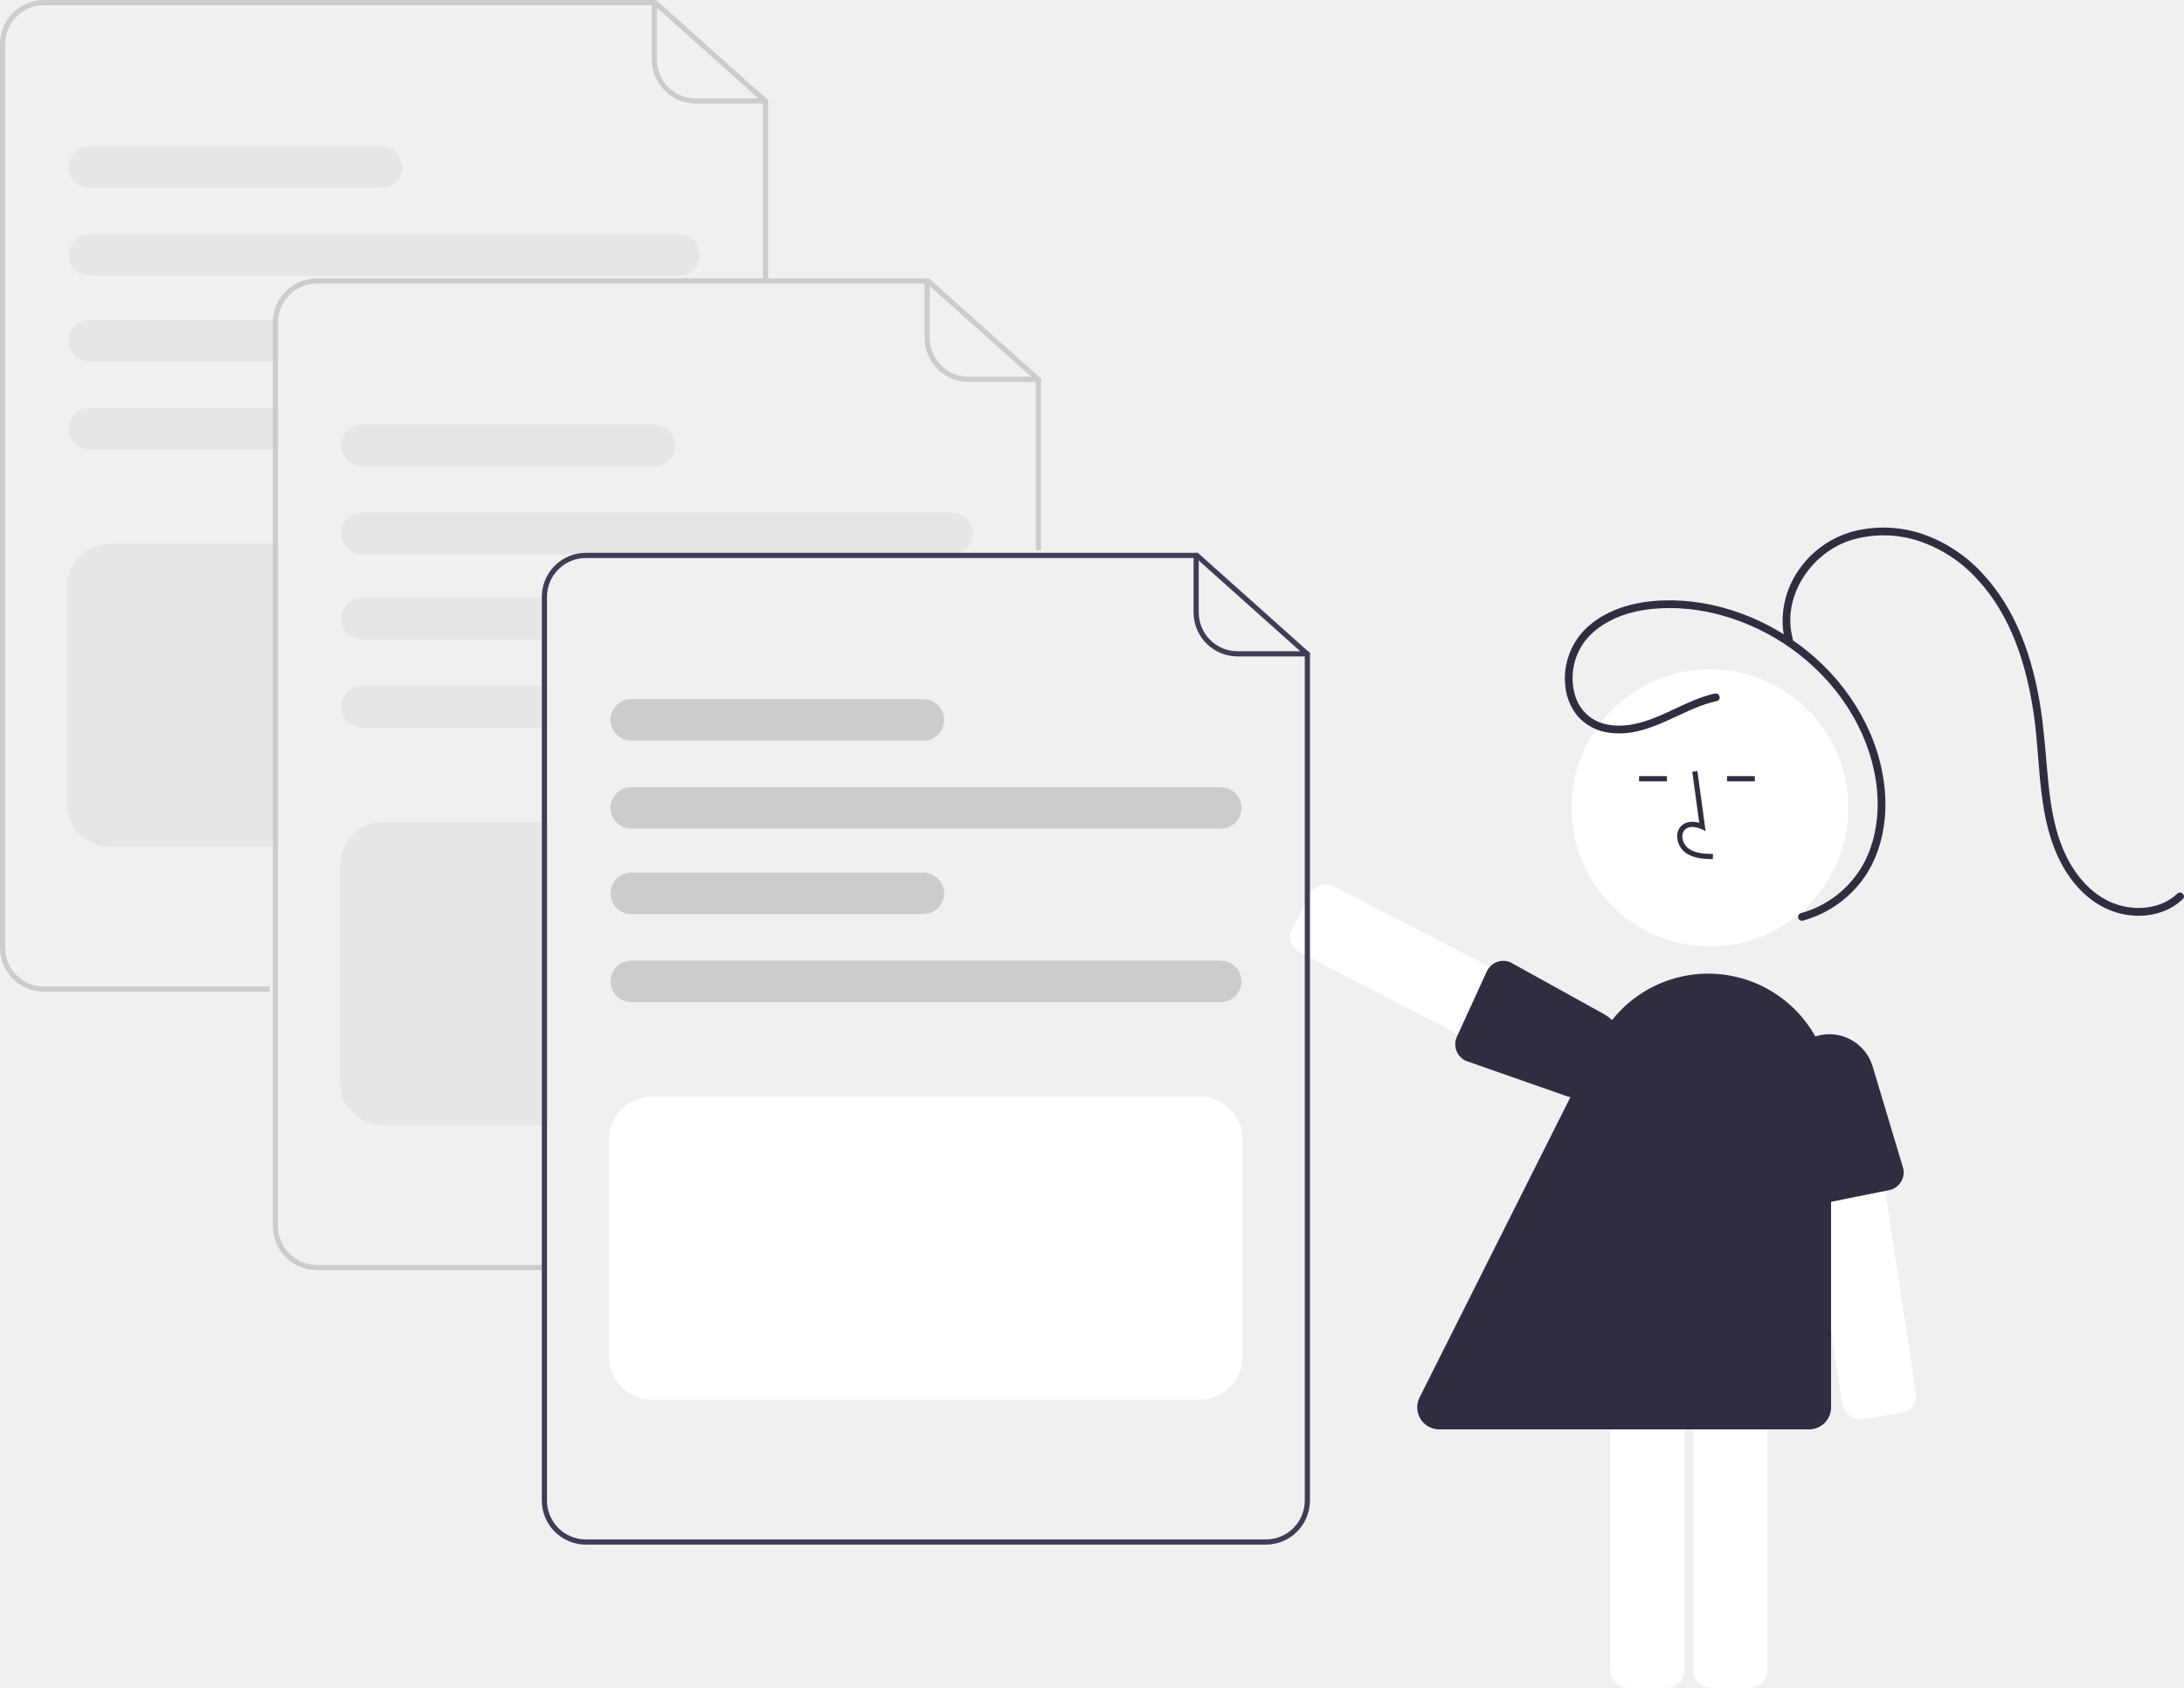
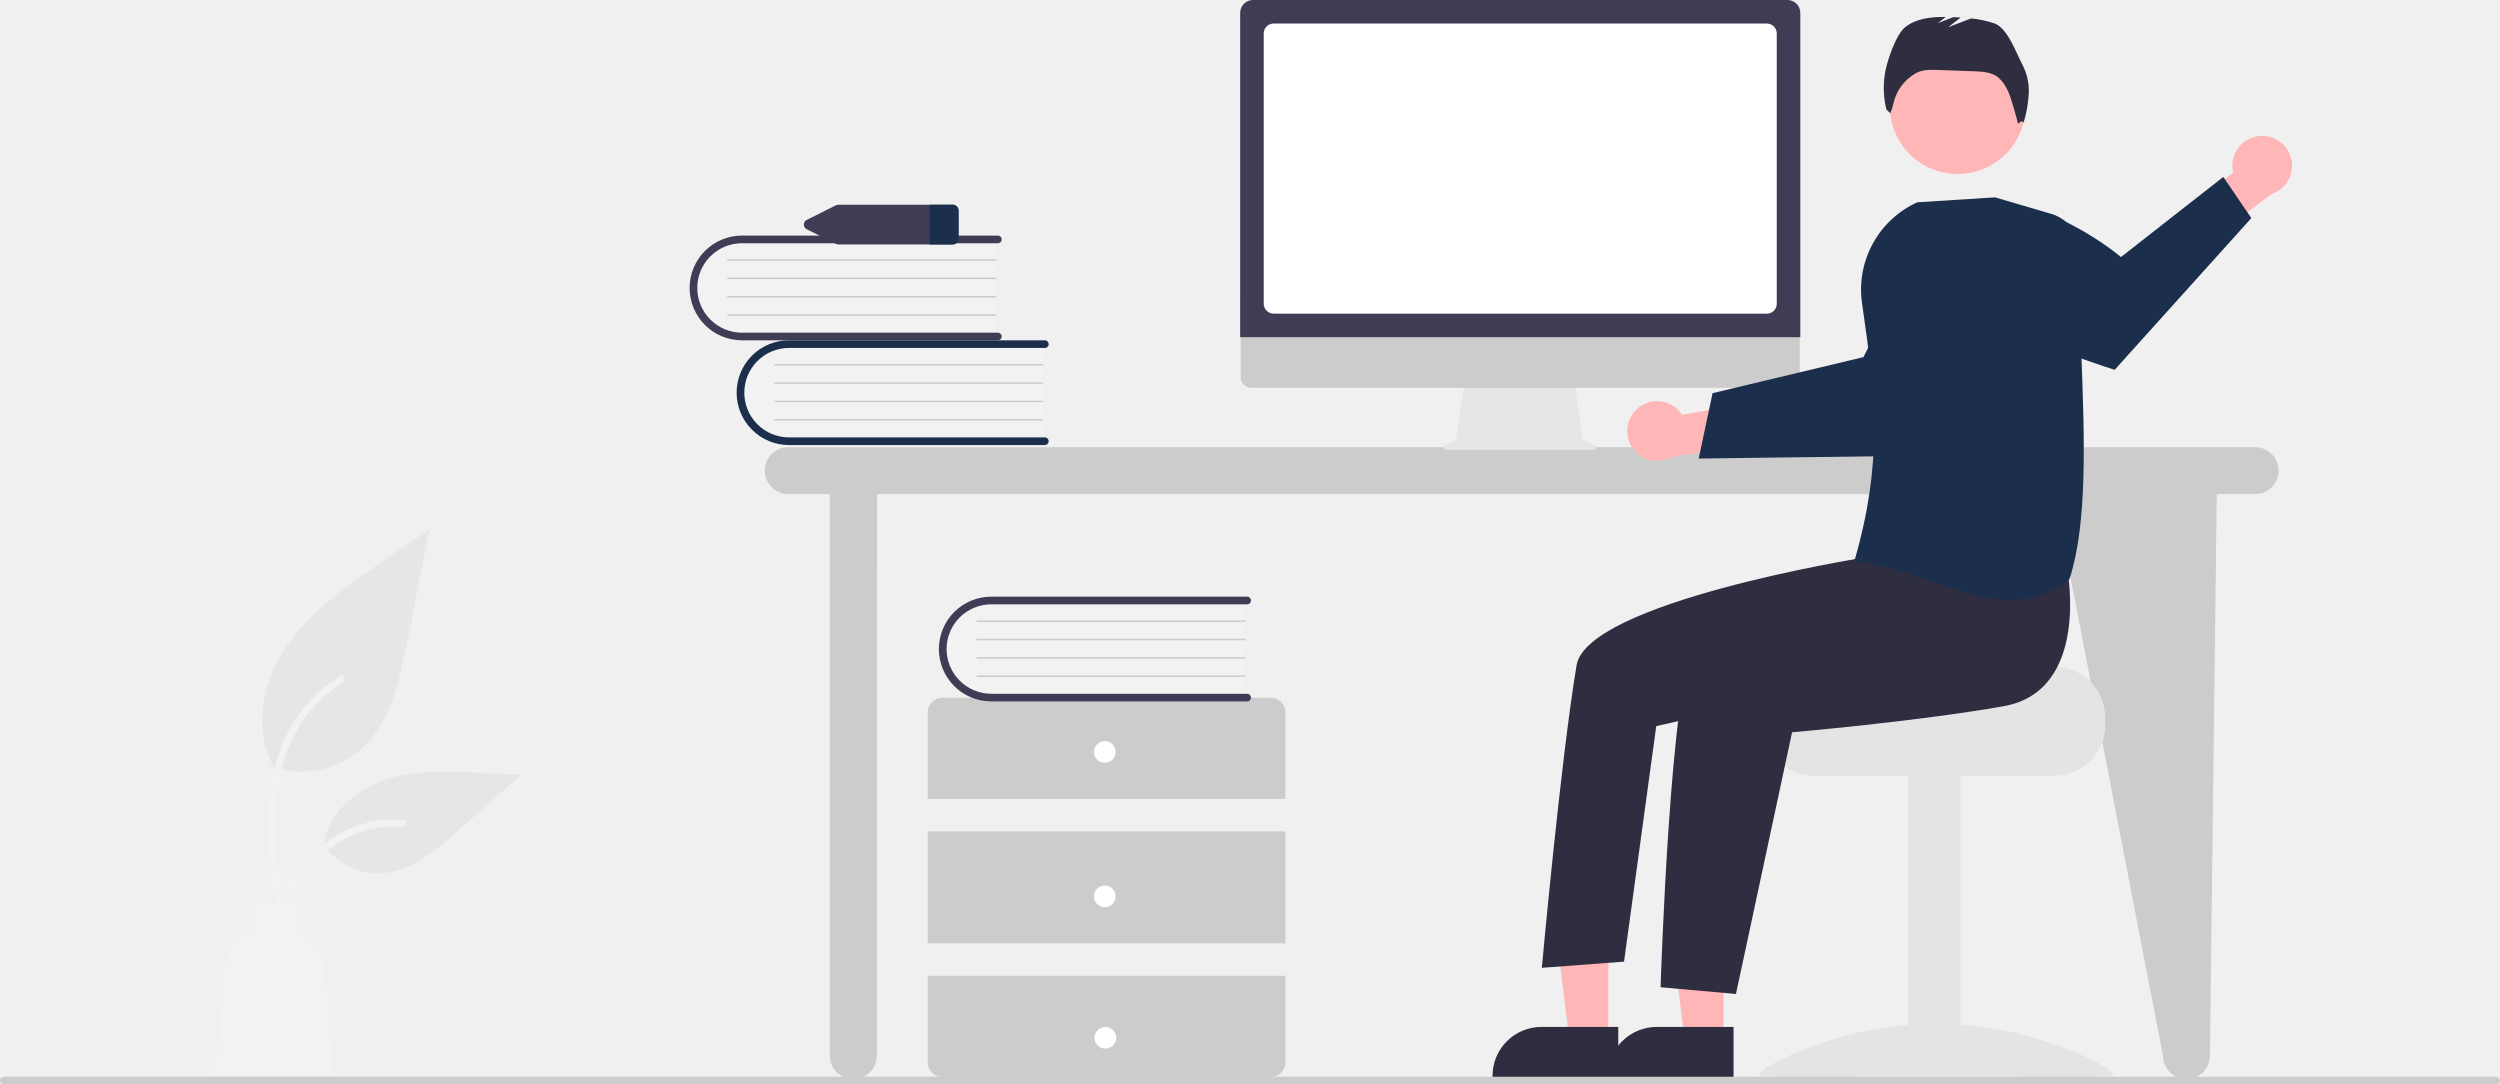
- <svg xmlns="http://www.w3.org/2000/svg" width="220" height="170" viewBox="0 0 220 170" fill="none">
-   <g clip-path="url(#clip0_335_67)">
-     <path d="M159.451 110.655L130.967 95.953C130.537 95.73 130.213 95.347 130.066 94.885C129.919 94.424 129.96 93.924 130.182 93.493L131.944 90.072C132.166 89.642 132.549 89.318 133.009 89.17C133.47 89.023 133.97 89.064 134.4 89.286L162.885 103.988C163.314 104.21 163.638 104.594 163.785 105.055C163.933 105.516 163.891 106.017 163.67 106.447L161.908 109.869C161.799 110.082 161.648 110.272 161.465 110.426C161.282 110.581 161.07 110.698 160.842 110.77C160.662 110.828 160.473 110.858 160.284 110.858C159.994 110.858 159.709 110.788 159.451 110.655V110.655Z" fill="white" />
-     <path d="M150.767 96.901C150.992 96.814 151.232 96.772 151.473 96.778C151.714 96.784 151.952 96.839 152.172 96.938L161.507 102.105C162.528 102.67 163.294 103.606 163.646 104.72C163.997 105.835 163.908 107.041 163.396 108.091L163.279 108.034L163.397 108.091C162.908 109.095 162.068 109.884 161.037 110.309C160.006 110.734 158.854 110.765 157.801 110.398L147.678 106.855C147.459 106.758 147.261 106.619 147.095 106.446C146.93 106.272 146.8 106.068 146.714 105.844C146.627 105.62 146.586 105.381 146.591 105.142C146.597 104.902 146.65 104.665 146.747 104.446L149.757 97.866C149.809 97.747 149.874 97.633 149.951 97.528C150.156 97.245 150.44 97.027 150.767 96.901V96.901Z" fill="#2F2E41" />
-     <path d="M172.245 95.323C179.945 95.323 186.188 89.074 186.188 81.365C186.188 73.656 179.945 67.406 172.245 67.406C164.544 67.406 158.302 73.656 158.302 81.365C158.302 89.074 164.544 95.323 172.245 95.323Z" fill="white" />
-     <path d="M170.534 168.174V136.091C170.535 135.607 170.727 135.143 171.069 134.8C171.411 134.458 171.874 134.266 172.358 134.265H176.203C176.686 134.266 177.15 134.458 177.492 134.8C177.834 135.143 178.026 135.607 178.027 136.091V168.174C178.026 168.658 177.834 169.122 177.492 169.464C177.15 169.807 176.686 169.999 176.203 170H172.358C171.874 169.999 171.411 169.807 171.069 169.464C170.727 169.122 170.535 168.658 170.534 168.174V168.174Z" fill="white" />
-     <path d="M162.197 168.174V136.091C162.198 135.607 162.39 135.143 162.732 134.8C163.074 134.458 163.537 134.266 164.021 134.265H167.866C168.35 134.266 168.813 134.458 169.155 134.8C169.497 135.143 169.689 135.607 169.69 136.091V168.174C169.689 168.658 169.497 169.122 169.155 169.464C168.813 169.807 168.35 169.999 167.866 170H164.021C163.537 169.999 163.074 169.807 162.732 169.464C162.39 169.122 162.198 168.658 162.197 168.174V168.174Z" fill="white" />
-     <path d="M172.538 86.538L172.553 86.016C171.583 85.989 170.729 85.928 170.087 85.459C169.905 85.318 169.755 85.14 169.648 84.936C169.541 84.732 169.479 84.508 169.466 84.278C169.455 84.137 169.476 83.996 169.528 83.865C169.58 83.734 169.662 83.617 169.767 83.523C170.193 83.162 170.879 83.279 171.379 83.509L171.81 83.707L170.983 77.658L170.467 77.729L171.17 82.874C170.491 82.674 169.861 82.76 169.43 83.124C169.265 83.269 169.135 83.45 169.051 83.653C168.967 83.857 168.931 84.077 168.946 84.296C168.961 84.605 169.043 84.907 169.187 85.18C169.331 85.454 169.533 85.693 169.779 85.88C170.604 86.484 171.677 86.514 172.538 86.538Z" fill="#2F2E41" />
-     <path d="M167.914 78.173H165.107V78.695H167.914V78.173Z" fill="#2F2E41" />
-     <path d="M176.772 78.173H173.966V78.695H176.772V78.173Z" fill="#2F2E41" />
-     <path d="M185.588 141.4L180.766 109.682C180.693 109.203 180.814 108.715 181.1 108.326C181.387 107.936 181.816 107.676 182.294 107.602L186.095 107.023C186.574 106.951 187.061 107.071 187.45 107.358C187.84 107.645 188.099 108.075 188.173 108.553L192.995 140.271C193.067 140.75 192.947 141.237 192.66 141.627C192.374 142.017 191.945 142.277 191.467 142.351L187.665 142.93C187.429 142.966 187.187 142.955 186.954 142.898C186.722 142.841 186.503 142.738 186.31 142.596C186.117 142.454 185.954 142.275 185.83 142.07C185.706 141.865 185.624 141.637 185.588 141.4V141.4Z" fill="white" />
-     <path d="M181.861 121.042C181.658 120.911 181.483 120.741 181.346 120.542C181.209 120.343 181.114 120.118 181.065 119.882L179.757 109.284C179.614 108.124 179.921 106.954 180.614 106.015C181.308 105.075 182.336 104.438 183.486 104.236L183.508 104.364L183.486 104.236C184.584 104.043 185.715 104.259 186.664 104.845C187.614 105.431 188.316 106.345 188.637 107.414L191.721 117.696C191.772 117.931 191.776 118.173 191.733 118.409C191.69 118.645 191.6 118.87 191.47 119.071C191.34 119.273 191.172 119.447 190.975 119.583C190.777 119.719 190.555 119.815 190.321 119.866L183.233 121.293C183.106 121.321 182.977 121.335 182.847 121.335C182.497 121.335 182.154 121.233 181.861 121.042V121.042Z" fill="#2F2E41" />
-     <path d="M182.235 143.968H144.974C144.596 143.968 144.225 143.871 143.895 143.686C143.565 143.502 143.287 143.236 143.089 142.914C142.891 142.592 142.778 142.225 142.762 141.847C142.745 141.469 142.826 141.093 142.996 140.755L161.011 104.89C162.262 102.398 164.317 100.402 166.843 99.224C169.368 98.046 172.217 97.756 174.928 98.4C177.639 99.044 180.054 100.584 181.781 102.772C183.509 104.961 184.449 107.668 184.449 110.458V141.751C184.448 142.339 184.215 142.902 183.8 143.318C183.385 143.733 182.822 143.967 182.235 143.968V143.968Z" fill="#2F2E41" />
-     <path d="M172.74 69.849C169.885 70.487 167.478 72.349 164.608 72.928C163.3 73.192 161.86 73.181 160.659 72.537C159.77 72.053 159.089 71.258 158.748 70.304C158.411 69.329 158.324 68.284 158.495 67.265C158.667 66.247 159.091 65.288 159.73 64.477C161.341 62.503 163.909 61.593 166.373 61.337C171.305 60.824 176.371 62.451 180.385 65.285C184.53 68.211 187.709 72.605 188.776 77.606C189.346 80.279 189.29 83.123 188.316 85.697C187.38 88.16 185.537 90.171 183.166 91.316C182.6 91.59 182.01 91.809 181.403 91.973C181.307 92.004 181.226 92.07 181.177 92.159C181.128 92.249 181.116 92.353 181.143 92.451C181.17 92.549 181.234 92.632 181.321 92.684C181.409 92.736 181.513 92.751 181.611 92.728C184.277 91.999 186.577 90.303 188.064 87.971C189.591 85.526 190.103 82.532 189.868 79.688C189.413 74.185 186.39 69.127 182.164 65.664C178.105 62.338 172.853 60.314 167.573 60.475C164.925 60.555 162.176 61.228 160.117 62.975C159.23 63.727 158.543 64.687 158.118 65.77C157.693 66.853 157.544 68.024 157.684 69.179C157.802 70.26 158.23 71.283 158.917 72.125C159.757 73.075 160.921 73.677 162.181 73.812C165.303 74.219 168.011 72.447 170.769 71.308C171.474 71.011 172.203 70.775 172.947 70.603C173.438 70.493 173.23 69.739 172.74 69.849V69.849Z" fill="#2F2E41" />
-     <path d="M180.582 64.319C179.461 60.118 182.386 55.746 186.361 54.434C188.642 53.723 191.089 53.75 193.353 54.512C195.561 55.26 197.544 56.556 199.116 58.278C202.6 61.989 204.144 66.998 204.866 71.936C205.611 77.034 205.191 82.619 207.797 87.252C208.877 89.173 210.481 90.855 212.553 91.682C214.486 92.454 216.802 92.457 218.654 91.454C219.1 91.21 219.512 90.909 219.88 90.558C220.247 90.212 219.693 89.659 219.327 90.005C217.777 91.47 215.465 91.746 213.472 91.171C211.298 90.544 209.624 88.871 208.521 86.945C207.246 84.718 206.715 82.171 206.426 79.645C206.11 76.888 205.988 74.115 205.566 71.368C204.804 66.415 203.159 61.442 199.668 57.725C198.072 55.989 196.082 54.663 193.865 53.859C191.584 53.042 189.111 52.917 186.759 53.5C184.621 54.055 182.736 55.324 181.416 57.097C180.134 58.78 179.482 60.86 179.574 62.974C179.607 63.499 179.692 64.019 179.828 64.527C179.858 64.624 179.925 64.705 180.014 64.754C180.103 64.802 180.207 64.814 180.305 64.787C180.403 64.76 180.486 64.697 180.538 64.609C180.59 64.522 180.605 64.418 180.582 64.319L180.582 64.319Z" fill="#2F2E41" />
-     <path d="M27.162 99.891H4.429C3.255 99.889 2.129 99.422 1.299 98.59C0.468 97.759 0.001 96.632 0 95.457V4.434C0.001 3.258 0.468 2.131 1.299 1.3C2.129 0.469 3.255 0.001 4.429 0H66.089L77.375 10.088V28.428H76.854V10.321L65.891 0.522H4.429C3.393 0.523 2.4 0.935 1.667 1.669C0.934 2.402 0.522 3.397 0.521 4.434V95.457C0.522 96.494 0.934 97.488 1.667 98.222C2.4 98.955 3.393 99.368 4.429 99.369H27.162V99.891Z" fill="#CCCCCC" />
-     <path d="M77.114 10.432H70.08C68.906 10.431 67.78 9.964 66.95 9.132C66.12 8.301 65.653 7.174 65.651 5.999V0.261C65.651 0.192 65.679 0.125 65.728 0.076C65.776 0.027 65.843 0 65.912 0C65.981 0 66.047 0.027 66.096 0.076C66.145 0.125 66.172 0.192 66.172 0.261V5.999C66.174 7.036 66.586 8.03 67.318 8.764C68.051 9.497 69.044 9.91 70.08 9.911H77.114C77.183 9.911 77.25 9.938 77.299 9.987C77.347 10.036 77.375 10.102 77.375 10.172C77.375 10.241 77.347 10.307 77.299 10.356C77.25 10.405 77.183 10.432 77.114 10.432Z" fill="#CCCCCC" />
-     <path d="M68.397 23.604H8.998C8.445 23.604 7.915 23.823 7.524 24.215C7.134 24.606 6.914 25.137 6.914 25.69C6.914 26.243 7.134 26.774 7.524 27.165C7.915 27.557 8.445 27.776 8.998 27.776H68.397C68.95 27.776 69.48 27.557 69.871 27.165C70.262 26.774 70.481 26.243 70.481 25.69C70.481 25.137 70.262 24.606 69.871 24.215C69.48 23.823 68.95 23.604 68.397 23.604Z" fill="#E6E6E6" />
-     <path d="M38.437 14.736H8.998C8.445 14.736 7.915 14.956 7.524 15.347C7.134 15.738 6.914 16.269 6.914 16.822C6.914 17.376 7.134 17.906 7.524 18.298C7.915 18.689 8.445 18.909 8.998 18.909H38.437C38.99 18.909 39.52 18.689 39.911 18.298C40.302 17.906 40.521 17.376 40.521 16.822C40.521 16.269 40.302 15.738 39.911 15.347C39.52 14.956 38.99 14.736 38.437 14.736Z" fill="#E6E6E6" />
-     <path d="M8.998 41.078C8.445 41.078 7.915 41.297 7.524 41.689C7.134 42.08 6.914 42.611 6.914 43.164C6.914 43.718 7.134 44.248 7.524 44.639C7.915 45.031 8.445 45.251 8.998 45.251H27.615V41.078H8.998Z" fill="#E6E6E6" />
-     <path d="M8.998 32.21C8.725 32.21 8.454 32.264 8.201 32.369C7.948 32.474 7.718 32.627 7.524 32.821C7.331 33.015 7.177 33.245 7.073 33.498C6.968 33.751 6.914 34.022 6.914 34.296C6.914 34.57 6.968 34.842 7.073 35.095C7.177 35.348 7.331 35.578 7.524 35.772C7.718 35.966 7.948 36.119 8.201 36.224C8.454 36.329 8.725 36.383 8.998 36.383H27.615V32.21H8.998Z" fill="#E6E6E6" />
-     <path d="M27.745 85.285H11.061C9.922 85.284 8.829 84.83 8.023 84.023C7.217 83.216 6.764 82.122 6.763 80.981V59.073C6.764 57.932 7.217 56.839 8.023 56.032C8.829 55.225 9.922 54.771 11.061 54.77H27.745V85.285Z" fill="#E6E6E6" />
-     <path d="M54.647 127.928H31.914C30.74 127.926 29.614 127.459 28.784 126.628C27.954 125.796 27.487 124.669 27.485 123.494V32.471C27.487 31.295 27.954 30.168 28.784 29.337C29.614 28.506 30.74 28.038 31.914 28.037H93.575L104.86 38.125V55.422H104.339V38.358L93.376 28.559H31.914C30.878 28.56 29.885 28.973 29.152 29.706C28.42 30.439 28.008 31.434 28.006 32.471V123.494C28.008 124.531 28.42 125.525 29.152 126.259C29.885 126.992 30.878 127.405 31.914 127.406H54.647V127.928Z" fill="#CCCCCC" />
-     <path d="M104.6 38.469H97.566C96.391 38.468 95.266 38.001 94.435 37.169C93.605 36.338 93.138 35.211 93.137 34.036V28.298C93.137 28.229 93.164 28.162 93.213 28.113C93.262 28.065 93.328 28.037 93.397 28.037C93.466 28.037 93.533 28.065 93.582 28.113C93.63 28.162 93.658 28.229 93.658 28.298V34.036C93.659 35.073 94.071 36.067 94.804 36.801C95.536 37.534 96.529 37.947 97.566 37.948H104.6C104.669 37.948 104.735 37.975 104.784 38.024C104.833 38.073 104.86 38.14 104.86 38.209C104.86 38.278 104.833 38.344 104.784 38.393C104.735 38.442 104.669 38.469 104.6 38.469Z" fill="#CCCCCC" />
-     <path d="M95.882 51.641H36.484C35.931 51.641 35.401 51.861 35.01 52.252C34.619 52.643 34.399 53.174 34.399 53.727C34.399 54.281 34.619 54.811 35.01 55.203C35.401 55.594 35.931 55.814 36.484 55.814H95.882C96.435 55.814 96.965 55.594 97.356 55.203C97.747 54.811 97.967 54.281 97.967 53.727C97.967 53.174 97.747 52.643 97.356 52.252C96.965 51.861 96.435 51.641 95.882 51.641Z" fill="#E6E6E6" />
-     <path d="M65.922 42.773H36.484C35.931 42.773 35.401 42.993 35.01 43.384C34.619 43.775 34.399 44.306 34.399 44.859C34.399 45.413 34.619 45.944 35.01 46.335C35.401 46.726 35.931 46.946 36.484 46.946H65.922C66.475 46.946 67.005 46.726 67.396 46.335C67.787 45.944 68.007 45.413 68.007 44.859C68.007 44.306 67.787 43.775 67.396 43.384C67.005 42.993 66.475 42.773 65.922 42.773Z" fill="#E6E6E6" />
-     <path d="M95.882 51.641H36.484C35.931 51.641 35.401 51.861 35.01 52.252C34.619 52.643 34.399 53.174 34.399 53.727C34.399 54.281 34.619 54.811 35.01 55.203C35.401 55.594 35.931 55.814 36.484 55.814H95.882C96.435 55.814 96.965 55.594 97.356 55.203C97.747 54.811 97.967 54.281 97.967 53.727C97.967 53.174 97.747 52.643 97.356 52.252C96.965 51.861 96.435 51.641 95.882 51.641Z" fill="#E6E6E6" />
-     <path d="M65.922 42.773H36.484C35.931 42.773 35.401 42.993 35.01 43.384C34.619 43.775 34.399 44.306 34.399 44.859C34.399 45.413 34.619 45.944 35.01 46.335C35.401 46.726 35.931 46.946 36.484 46.946H65.922C66.475 46.946 67.005 46.726 67.396 46.335C67.787 45.944 68.007 45.413 68.007 44.859C68.007 44.306 67.787 43.775 67.396 43.384C67.005 42.993 66.475 42.773 65.922 42.773Z" fill="#E6E6E6" />
-     <path d="M36.484 69.115C35.931 69.115 35.401 69.335 35.01 69.726C34.619 70.117 34.399 70.648 34.399 71.201C34.399 71.755 34.619 72.285 35.01 72.677C35.401 73.068 35.931 73.288 36.484 73.288H55.1V69.115H36.484Z" fill="#E6E6E6" />
-     <path d="M36.484 60.247C35.931 60.247 35.401 60.467 35.01 60.858C34.619 61.249 34.399 61.78 34.399 62.334C34.399 62.887 34.619 63.418 35.01 63.809C35.401 64.2 35.931 64.42 36.484 64.42H55.1V60.247H36.484Z" fill="#E6E6E6" />
-     <path d="M36.484 69.115C35.931 69.115 35.401 69.335 35.01 69.726C34.619 70.117 34.399 70.648 34.399 71.201C34.399 71.755 34.619 72.285 35.01 72.677C35.401 73.068 35.931 73.288 36.484 73.288H55.1V69.115H36.484Z" fill="#E6E6E6" />
-     <path d="M36.484 60.247C35.931 60.247 35.401 60.467 35.01 60.858C34.619 61.249 34.399 61.78 34.399 62.334C34.399 62.887 34.619 63.418 35.01 63.809C35.401 64.2 35.931 64.42 36.484 64.42H55.1V60.247H36.484Z" fill="#E6E6E6" />
-     <path d="M55.23 113.322H38.547C37.407 113.321 36.314 112.867 35.508 112.061C34.703 111.254 34.249 110.16 34.248 109.019V87.111C34.249 85.97 34.703 84.876 35.508 84.07C36.314 83.263 37.407 82.809 38.547 82.808H55.23V113.322Z" fill="#E6E6E6" />
-     <path d="M56.7 56.335C56.052 56.731 55.517 57.286 55.146 57.949C54.775 58.611 54.579 59.358 54.579 60.117V60.769H55.1V60.117C55.101 59.254 55.386 58.416 55.912 57.733C56.437 57.049 57.173 56.558 58.005 56.335H56.7ZM120.668 55.683H59.008C57.834 55.684 56.708 56.152 55.878 56.983C55.047 57.814 54.581 58.941 54.579 60.117V151.14C54.581 152.315 55.048 153.442 55.878 154.273C56.708 155.104 57.834 155.572 59.008 155.574H127.525C128.699 155.572 129.825 155.104 130.655 154.273C131.485 153.442 131.952 152.315 131.954 151.14V65.771L120.668 55.683ZM131.433 151.14C131.432 152.177 131.02 153.171 130.287 153.905C129.554 154.638 128.561 155.051 127.525 155.052H59.008C57.972 155.051 56.979 154.638 56.246 153.905C55.514 153.171 55.101 152.177 55.1 151.14V60.117C55.101 59.254 55.386 58.416 55.912 57.733C56.437 57.049 57.173 56.558 58.005 56.335C58.332 56.248 58.669 56.204 59.008 56.205H120.47L131.433 66.003V151.14ZM56.7 56.335C56.052 56.731 55.517 57.286 55.146 57.949C54.775 58.611 54.579 59.358 54.579 60.117V60.769H55.1V60.117C55.101 59.254 55.386 58.416 55.912 57.733C56.437 57.049 57.173 56.558 58.005 56.335H56.7Z" fill="#3F3D56" />
-     <path d="M131.693 66.115H124.659C123.485 66.114 122.359 65.647 121.529 64.816C120.699 63.984 120.232 62.857 120.23 61.682V55.944C120.23 55.875 120.258 55.808 120.307 55.76C120.356 55.711 120.422 55.683 120.491 55.683C120.56 55.683 120.626 55.711 120.675 55.76C120.724 55.808 120.752 55.875 120.752 55.944V61.682C120.753 62.719 121.165 63.713 121.897 64.447C122.63 65.18 123.623 65.593 124.659 65.594H131.693C131.763 65.594 131.829 65.621 131.878 65.67C131.927 65.719 131.954 65.786 131.954 65.855C131.954 65.924 131.927 65.99 131.878 66.039C131.829 66.088 131.763 66.115 131.693 66.115Z" fill="#3F3D56" />
-     <path d="M122.977 83.46H63.578C63.026 83.46 62.495 83.24 62.105 82.849C61.714 82.457 61.494 81.927 61.494 81.373C61.494 80.82 61.714 80.289 62.105 79.898C62.495 79.507 63.026 79.287 63.578 79.287H122.977C123.53 79.287 124.06 79.507 124.451 79.898C124.842 80.289 125.061 80.82 125.061 81.373C125.061 81.927 124.842 82.457 124.451 82.849C124.06 83.24 123.53 83.46 122.977 83.46Z" fill="#CCCCCC" />
-     <path d="M93.017 74.592H63.578C63.026 74.592 62.495 74.372 62.105 73.981C61.714 73.59 61.494 73.059 61.494 72.505C61.494 71.952 61.714 71.421 62.105 71.03C62.495 70.639 63.026 70.419 63.578 70.419H93.017C93.57 70.419 94.1 70.639 94.491 71.03C94.882 71.421 95.101 71.952 95.101 72.505C95.101 73.059 94.882 73.59 94.491 73.981C94.1 74.372 93.57 74.592 93.017 74.592Z" fill="#CCCCCC" />
-     <path d="M122.977 100.934H63.578C63.026 100.934 62.495 100.714 62.105 100.323C61.714 99.931 61.494 99.401 61.494 98.847C61.494 98.294 61.714 97.763 62.105 97.372C62.495 96.981 63.026 96.761 63.578 96.761H122.977C123.53 96.761 124.06 96.981 124.451 97.372C124.842 97.763 125.061 98.294 125.061 98.847C125.061 99.401 124.842 99.931 124.451 100.323C124.06 100.714 123.53 100.934 122.977 100.934Z" fill="#CCCCCC" />
-     <path d="M93.017 92.066H63.578C63.026 92.066 62.495 91.846 62.105 91.455C61.714 91.064 61.494 90.533 61.494 89.98C61.494 89.426 61.714 88.895 62.105 88.504C62.495 88.113 63.026 87.893 63.578 87.893H93.017C93.57 87.893 94.1 88.113 94.491 88.504C94.882 88.895 95.101 89.426 95.101 89.98C95.101 90.533 94.882 91.064 94.491 91.455C94.1 91.846 93.57 92.066 93.017 92.066Z" fill="#CCCCCC" />
-     <path d="M120.871 140.968H65.64C64.501 140.967 63.408 140.513 62.602 139.706C61.796 138.899 61.343 137.806 61.342 136.665V114.757C61.343 113.616 61.796 112.522 62.602 111.715C63.408 110.908 64.501 110.454 65.64 110.453H120.871C122.011 110.454 123.103 110.908 123.909 111.715C124.715 112.522 125.168 113.616 125.17 114.757V136.665C125.168 137.806 124.715 138.899 123.909 139.706C123.103 140.513 122.011 140.967 120.871 140.968Z" fill="white" />
+ <svg xmlns="http://www.w3.org/2000/svg" width="256" height="111" viewBox="0 0 256 111" fill="none">
+   <g clip-path="url(#clip0_341_330)">
+     <path d="M230.92 45.791H80.723C80.085 45.791 79.474 46.044 79.023 46.495C78.572 46.946 78.318 47.557 78.318 48.194C78.318 48.832 78.572 49.443 79.023 49.894C79.474 50.345 80.085 50.598 80.723 50.598H84.977V108.096C84.977 108.733 85.231 109.345 85.682 109.795C86.133 110.246 86.744 110.499 87.382 110.499C88.02 110.499 88.631 110.246 89.082 109.795C89.533 109.345 89.787 108.733 89.787 108.096L89.823 50.598H210.371L221.486 108.096C221.486 108.733 221.739 109.345 222.19 109.795C222.641 110.246 223.253 110.499 223.891 110.499C224.528 110.499 225.14 110.246 225.591 109.795C226.042 109.345 226.295 108.733 226.295 108.096L226.995 50.598H230.92C231.557 50.598 232.169 50.345 232.62 49.894C233.071 49.443 233.324 48.832 233.324 48.194C233.324 47.557 233.071 46.946 232.62 46.495C232.169 46.044 231.557 45.791 230.92 45.791V45.791Z" fill="#CCCCCC" />
+     <path d="M106.757 35.081V45.259H81.245C80.577 45.282 79.91 45.174 79.283 44.94C78.657 44.705 78.082 44.35 77.593 43.894C77.104 43.438 76.709 42.89 76.432 42.281C76.155 41.673 76 41.016 75.977 40.347C75.954 39.679 76.062 39.013 76.296 38.386C76.531 37.76 76.886 37.186 77.343 36.697C77.799 36.208 78.347 35.814 78.956 35.536C79.565 35.259 80.222 35.105 80.891 35.081C81.009 35.077 81.127 35.077 81.245 35.081L106.757 35.081Z" fill="#F2F2F2" />
+     <path d="M107.385 45.181C107.385 45.285 107.343 45.385 107.27 45.458C107.196 45.531 107.097 45.573 106.993 45.573H80.792C79.369 45.572 78.005 45.006 77 44.001C75.995 42.995 75.43 41.631 75.43 40.21C75.43 38.788 75.995 37.424 77 36.419C78.005 35.413 79.369 34.848 80.792 34.847H106.993C107.045 34.846 107.096 34.857 107.143 34.876C107.191 34.896 107.234 34.925 107.271 34.961C107.307 34.997 107.336 35.041 107.356 35.088C107.376 35.136 107.386 35.187 107.386 35.238C107.386 35.29 107.376 35.341 107.356 35.388C107.336 35.436 107.307 35.479 107.271 35.515C107.234 35.552 107.191 35.581 107.143 35.6C107.096 35.62 107.045 35.63 106.993 35.63H80.792C79.578 35.631 78.414 36.115 77.556 36.974C76.698 37.832 76.216 38.996 76.216 40.21C76.216 41.423 76.698 42.587 77.556 43.446C78.414 44.305 79.578 44.788 80.792 44.79H106.993C107.097 44.79 107.196 44.831 107.27 44.904C107.343 44.978 107.385 45.077 107.385 45.181V45.181Z" fill="#1B2E4C" />
+     <path d="M106.758 37.43H79.342C79.322 37.43 79.302 37.422 79.287 37.407C79.272 37.393 79.264 37.373 79.264 37.352C79.263 37.332 79.272 37.312 79.286 37.297C79.3 37.282 79.32 37.274 79.341 37.273H106.758C106.779 37.274 106.798 37.282 106.813 37.297C106.827 37.311 106.836 37.331 106.836 37.352C106.836 37.372 106.827 37.392 106.813 37.407C106.798 37.422 106.779 37.43 106.758 37.43Z" fill="#CCCCCC" />
+     <path d="M106.758 39.309H79.342C79.322 39.309 79.302 39.301 79.287 39.286C79.272 39.272 79.264 39.252 79.264 39.231C79.263 39.211 79.272 39.191 79.286 39.176C79.3 39.161 79.32 39.153 79.341 39.152H106.758C106.779 39.153 106.798 39.161 106.813 39.175C106.827 39.19 106.836 39.21 106.836 39.231C106.836 39.251 106.827 39.271 106.813 39.286C106.798 39.3 106.779 39.309 106.758 39.309Z" fill="#CCCCCC" />
+     <path d="M106.758 41.188H79.342C79.322 41.188 79.302 41.18 79.287 41.166C79.272 41.151 79.264 41.132 79.264 41.111C79.263 41.09 79.272 41.07 79.286 41.055C79.3 41.041 79.32 41.032 79.341 41.032H106.758C106.779 41.032 106.798 41.04 106.813 41.055C106.827 41.07 106.836 41.089 106.836 41.11C106.836 41.131 106.827 41.151 106.813 41.165C106.798 41.18 106.779 41.188 106.758 41.188Z" fill="#CCCCCC" />
+     <path d="M106.758 43.067H79.342C79.322 43.067 79.302 43.059 79.287 43.045C79.272 43.03 79.264 43.01 79.264 42.99C79.263 42.969 79.272 42.949 79.286 42.934C79.3 42.919 79.32 42.911 79.341 42.911H106.758C106.779 42.911 106.798 42.919 106.813 42.934C106.827 42.949 106.836 42.968 106.836 42.989C106.836 43.01 106.827 43.029 106.813 43.044C106.798 43.059 106.779 43.067 106.758 43.067Z" fill="#CCCCCC" />
+     <path d="M101.949 24.358V34.536H76.437C75.086 34.583 73.773 34.092 72.785 33.171C71.797 32.249 71.215 30.974 71.168 29.624C71.121 28.274 71.612 26.961 72.534 25.974C73.456 24.986 74.732 24.405 76.082 24.358C76.201 24.354 76.319 24.354 76.437 24.358H101.949Z" fill="#F2F2F2" />
+     <path d="M102.575 34.458C102.575 34.562 102.534 34.661 102.46 34.735C102.387 34.808 102.287 34.849 102.183 34.849H75.982C74.559 34.849 73.194 34.285 72.188 33.279C71.181 32.273 70.616 30.909 70.616 29.486C70.616 28.064 71.181 26.7 72.188 25.694C73.194 24.689 74.559 24.123 75.982 24.123H102.183C102.235 24.123 102.286 24.134 102.333 24.153C102.381 24.173 102.424 24.202 102.46 24.238C102.497 24.274 102.525 24.318 102.545 24.365C102.565 24.413 102.575 24.464 102.575 24.515C102.575 24.566 102.565 24.617 102.545 24.665C102.525 24.712 102.497 24.755 102.46 24.792C102.424 24.828 102.381 24.857 102.333 24.877C102.286 24.896 102.235 24.907 102.183 24.907H75.982C74.766 24.907 73.601 25.389 72.742 26.248C71.882 27.107 71.4 28.272 71.4 29.486C71.4 30.701 71.882 31.866 72.742 32.725C73.601 33.584 74.766 34.067 75.982 34.067H102.183C102.287 34.067 102.387 34.108 102.46 34.181C102.534 34.255 102.575 34.354 102.575 34.458Z" fill="#3F3D56" />
+     <path d="M101.948 26.707H74.533C74.512 26.707 74.492 26.699 74.478 26.684C74.463 26.67 74.454 26.65 74.454 26.629C74.454 26.609 74.462 26.589 74.476 26.574C74.491 26.559 74.511 26.551 74.531 26.55H101.948C101.969 26.55 101.989 26.559 102.003 26.573C102.018 26.588 102.026 26.608 102.026 26.629C102.026 26.649 102.018 26.669 102.003 26.684C101.989 26.698 101.969 26.707 101.948 26.707V26.707Z" fill="#CCCCCC" />
+     <path d="M101.948 28.586H74.533C74.512 28.586 74.492 28.578 74.478 28.563C74.463 28.549 74.454 28.529 74.454 28.508C74.454 28.488 74.462 28.468 74.476 28.453C74.491 28.438 74.511 28.43 74.531 28.429H101.948C101.969 28.429 101.989 28.438 102.003 28.452C102.018 28.467 102.026 28.487 102.026 28.508C102.026 28.528 102.018 28.548 102.003 28.563C101.989 28.577 101.969 28.586 101.948 28.586Z" fill="#CCCCCC" />
+     <path d="M101.948 30.465H74.533C74.512 30.465 74.492 30.457 74.478 30.443C74.463 30.428 74.454 30.408 74.454 30.388C74.454 30.367 74.462 30.347 74.476 30.332C74.491 30.317 74.511 30.309 74.531 30.309H101.948C101.969 30.309 101.989 30.317 102.003 30.332C102.018 30.346 102.026 30.366 102.026 30.387C102.026 30.407 102.018 30.427 102.003 30.442C101.989 30.457 101.969 30.465 101.948 30.465Z" fill="#CCCCCC" />
+     <path d="M101.948 32.344H74.533C74.512 32.344 74.492 32.336 74.478 32.322C74.463 32.307 74.454 32.287 74.454 32.267C74.454 32.246 74.462 32.226 74.476 32.211C74.491 32.196 74.511 32.188 74.531 32.188H101.948C101.969 32.188 101.989 32.196 102.003 32.211C102.018 32.225 102.026 32.245 102.026 32.266C102.026 32.286 102.018 32.306 102.003 32.321C101.989 32.336 101.969 32.344 101.948 32.344V32.344Z" fill="#CCCCCC" />
+     <path d="M131.626 81.806V72.932C131.626 72.54 131.47 72.164 131.193 71.886C130.915 71.609 130.539 71.453 130.146 71.453H96.482C96.089 71.453 95.713 71.609 95.435 71.886C95.158 72.164 95.002 72.54 95.002 72.932V81.806H131.626Z" fill="#CCCCCC" />
+     <path d="M131.626 85.134H95.002V96.597H131.626V85.134Z" fill="#CCCCCC" />
+     <path d="M95.002 99.925V108.799C95.002 109.191 95.158 109.568 95.435 109.845C95.713 110.122 96.089 110.278 96.482 110.278H130.146C130.539 110.278 130.915 110.122 131.193 109.845C131.47 109.568 131.626 109.191 131.626 108.799V99.925H95.002Z" fill="#CCCCCC" />
+     <path d="M113.129 78.109C113.742 78.109 114.239 77.612 114.239 76.999C114.239 76.387 113.742 75.89 113.129 75.89C112.516 75.89 112.02 76.387 112.02 76.999C112.02 77.612 112.516 78.109 113.129 78.109Z" fill="white" />
+     <path d="M113.129 92.899C113.742 92.899 114.239 92.403 114.239 91.79C114.239 91.177 113.742 90.681 113.129 90.681C112.516 90.681 112.02 91.177 112.02 91.79C112.02 92.403 112.516 92.899 113.129 92.899Z" fill="white" />
+     <path d="M113.189 107.376C113.802 107.376 114.299 106.88 114.299 106.267C114.299 105.654 113.802 105.158 113.189 105.158C112.576 105.158 112.079 105.654 112.079 106.267C112.079 106.88 112.576 107.376 113.189 107.376Z" fill="white" />
+     <path d="M127.475 61.335V71.513H101.963C100.613 71.559 99.3 71.067 98.313 70.146C97.325 69.225 96.744 67.95 96.697 66.601C96.65 65.252 97.141 63.939 98.062 62.952C98.983 61.964 100.258 61.383 101.608 61.335C101.726 61.331 101.844 61.331 101.963 61.335H127.475Z" fill="#F2F2F2" />
+     <path d="M128.101 71.434C128.101 71.538 128.059 71.638 127.986 71.711C127.912 71.784 127.813 71.826 127.709 71.826H101.508C100.085 71.826 98.72 71.261 97.714 70.256C96.707 69.251 96.141 67.888 96.141 66.466C96.14 65.044 96.704 63.68 97.709 62.673C98.715 61.667 100.078 61.101 101.501 61.1H127.709C127.761 61.099 127.812 61.109 127.859 61.129C127.907 61.149 127.95 61.178 127.987 61.214C128.023 61.25 128.052 61.294 128.072 61.341C128.092 61.389 128.102 61.44 128.102 61.491C128.102 61.543 128.092 61.593 128.072 61.641C128.052 61.689 128.023 61.732 127.987 61.768C127.95 61.805 127.907 61.833 127.859 61.853C127.812 61.873 127.761 61.883 127.709 61.883H101.508C100.293 61.884 99.129 62.367 98.271 63.226C97.413 64.085 96.931 65.249 96.931 66.463C96.931 67.676 97.413 68.84 98.271 69.699C99.129 70.558 100.293 71.041 101.508 71.043H127.709C127.813 71.043 127.912 71.084 127.986 71.157C128.059 71.231 128.101 71.33 128.101 71.434V71.434Z" fill="#3F3D56" />
+     <path d="M127.475 63.683H100.059C100.038 63.684 100.019 63.675 100.004 63.661C99.989 63.646 99.981 63.627 99.981 63.606C99.98 63.585 99.988 63.565 100.003 63.55C100.017 63.536 100.037 63.527 100.058 63.527H127.475C127.495 63.527 127.515 63.535 127.53 63.55C127.544 63.565 127.552 63.584 127.552 63.605C127.552 63.626 127.544 63.646 127.53 63.66C127.515 63.675 127.495 63.683 127.475 63.683H127.475Z" fill="#CCCCCC" />
+     <path d="M127.475 65.562H100.059C100.038 65.562 100.019 65.554 100.004 65.54C99.989 65.525 99.981 65.505 99.981 65.485C99.98 65.464 99.988 65.444 100.003 65.429C100.017 65.415 100.037 65.406 100.058 65.406H127.475C127.495 65.406 127.515 65.414 127.53 65.429C127.544 65.444 127.552 65.463 127.552 65.484C127.552 65.505 127.544 65.525 127.53 65.539C127.515 65.554 127.495 65.562 127.475 65.562H127.475Z" fill="#CCCCCC" />
+     <path d="M127.475 67.441H100.059C100.038 67.441 100.019 67.433 100.004 67.419C99.989 67.404 99.981 67.384 99.981 67.364C99.98 67.343 99.988 67.323 100.003 67.308C100.017 67.293 100.037 67.285 100.058 67.285H127.475C127.495 67.285 127.515 67.293 127.53 67.308C127.544 67.323 127.552 67.342 127.552 67.363C127.552 67.384 127.544 67.403 127.53 67.418C127.515 67.433 127.495 67.441 127.475 67.441H127.475Z" fill="#CCCCCC" />
+     <path d="M127.475 69.32H100.059C100.038 69.32 100.019 69.312 100.004 69.298C99.989 69.283 99.981 69.263 99.981 69.243C99.98 69.222 99.988 69.202 100.003 69.187C100.017 69.172 100.037 69.164 100.058 69.164H127.475C127.495 69.164 127.515 69.172 127.53 69.187C127.544 69.201 127.552 69.221 127.552 69.242C127.552 69.263 127.544 69.282 127.53 69.297C127.515 69.312 127.495 69.32 127.475 69.32H127.475Z" fill="#CCCCCC" />
+     <path d="M97.511 20.963H85.888C85.778 20.963 85.669 20.988 85.57 21.037L82.636 22.505C82.54 22.546 82.457 22.614 82.399 22.702C82.341 22.789 82.311 22.892 82.311 22.997C82.311 23.102 82.341 23.204 82.399 23.291C82.457 23.379 82.54 23.447 82.636 23.488L85.57 24.956C85.669 25.005 85.778 25.03 85.888 25.03H97.511C97.672 25.04 97.829 24.985 97.95 24.88C98.07 24.774 98.144 24.625 98.155 24.465V21.529C98.144 21.369 98.07 21.22 97.949 21.114C97.829 21.008 97.672 20.954 97.511 20.963V20.963Z" fill="#3F3D56" />
+     <path d="M98.156 21.529V24.465C98.144 24.625 98.071 24.774 97.95 24.88C97.83 24.985 97.672 25.04 97.512 25.03H95.196V20.963H97.512C97.672 20.954 97.83 21.008 97.95 21.114C98.071 21.22 98.144 21.369 98.156 21.529V21.529Z" fill="#1B2E4C" />
+     <path d="M27.825 78.49C29.322 79.016 30.929 79.148 32.491 78.873C34.054 78.598 35.519 77.925 36.746 76.92C39.87 74.299 40.85 69.98 41.647 65.982C42.433 62.039 43.219 58.097 44.005 54.155L39.069 57.552C35.519 59.995 31.89 62.516 29.432 66.054C26.974 69.593 25.901 74.423 27.876 78.252" fill="#E6E6E6" />
+     <path d="M28.247 92.81C27.747 89.172 27.234 85.489 27.584 81.812C27.895 78.548 28.892 75.359 30.921 72.744C31.997 71.359 33.308 70.172 34.793 69.237C35.18 68.993 35.536 69.606 35.151 69.849C32.582 71.472 30.594 73.869 29.476 76.694C28.24 79.835 28.041 83.259 28.254 86.596C28.383 88.614 28.656 90.619 28.931 92.621C28.953 92.712 28.939 92.807 28.893 92.888C28.847 92.969 28.772 93.029 28.683 93.057C28.593 93.082 28.496 93.069 28.414 93.023C28.333 92.977 28.272 92.9 28.247 92.81L28.247 92.81Z" fill="#F2F2F2" />
+     <path d="M33.059 86.374C33.7 87.349 34.583 88.142 35.621 88.677C36.658 89.213 37.817 89.472 38.984 89.43C41.983 89.288 44.484 87.195 46.735 85.209L53.392 79.334L48.986 79.123C45.817 78.971 42.567 78.83 39.548 79.806C36.53 80.783 33.747 83.134 33.195 86.256" fill="#E6E6E6" />
+     <path d="M26.835 94.901C29.239 90.648 32.028 85.922 37.012 84.411C38.398 83.993 39.851 83.843 41.293 83.969C41.747 84.009 41.634 84.709 41.18 84.67C38.763 84.469 36.35 85.107 34.349 86.476C32.422 87.787 30.923 89.609 29.653 91.54C28.876 92.724 28.179 93.957 27.483 95.189C27.26 95.583 26.61 95.299 26.835 94.901L26.835 94.901Z" fill="#F2F2F2" />
+     <path d="M22.982 99.377C23.063 98.438 23.4 97.54 23.956 96.78C24.513 96.02 25.267 95.427 26.137 95.066V92.607H30.263V95.143C31.09 95.522 31.802 96.114 32.326 96.857C32.85 97.601 33.168 98.47 33.246 99.377L34.216 110.648H22.012L22.982 99.377Z" fill="#F2F2F2" />
+     <path d="M163.283 45.56L162.056 45.043L161.214 38.894H150.002L149.09 45.018L147.992 45.567C147.939 45.593 147.897 45.636 147.872 45.69C147.847 45.743 147.841 45.803 147.855 45.86C147.868 45.917 147.901 45.968 147.947 46.004C147.993 46.041 148.05 46.061 148.108 46.061H163.182C163.242 46.061 163.3 46.04 163.347 46.002C163.393 45.964 163.425 45.911 163.437 45.852C163.449 45.793 163.44 45.731 163.412 45.678C163.384 45.625 163.338 45.583 163.283 45.56V45.56Z" fill="#E6E6E6" />
+     <path d="M183.206 39.712H128.133C127.844 39.712 127.567 39.596 127.363 39.392C127.159 39.188 127.044 38.91 127.044 38.622V30.859H184.295V38.622C184.295 38.91 184.18 39.188 183.976 39.392C183.772 39.596 183.495 39.712 183.206 39.712V39.712Z" fill="#CCCCCC" />
+     <path d="M184.352 34.528H126.993V1.315C126.994 0.966 127.132 0.632 127.379 0.385C127.625 0.139 127.96 0 128.309 0H183.036C183.385 0 183.719 0.139 183.966 0.385C184.213 0.632 184.351 0.966 184.352 1.315L184.352 34.528Z" fill="#3F3D56" />
+     <path d="M180.926 32.117H130.419C130.15 32.117 129.893 32.01 129.703 31.82C129.513 31.63 129.406 31.372 129.405 31.104V3.424C129.406 3.155 129.512 2.898 129.703 2.708C129.893 2.518 130.15 2.411 130.419 2.411H180.926C181.195 2.411 181.453 2.518 181.643 2.708C181.833 2.898 181.94 3.155 181.94 3.424V31.104C181.94 31.372 181.833 31.63 181.643 31.82C181.453 32.01 181.195 32.117 180.926 32.117V32.117Z" fill="white" />
+     <path d="M167.624 41.884C167.95 41.583 168.338 41.357 168.761 41.222C169.184 41.087 169.631 41.047 170.072 41.103C170.512 41.16 170.934 41.312 171.309 41.55C171.684 41.787 172.003 42.104 172.242 42.478L179.074 41.264L180.824 45.233L171.153 46.812C170.498 47.173 169.734 47.28 169.005 47.115C168.276 46.949 167.633 46.522 167.198 45.915C166.763 45.307 166.566 44.562 166.645 43.819C166.723 43.076 167.072 42.387 167.624 41.884V41.884Z" fill="#FFB6B6" />
+     <path d="M173.948 46.953L181.07 46.864L181.972 46.852L196.462 46.669C196.462 46.669 200.397 42.917 203.824 39.054L203.343 35.582C202.875 32.175 201.184 29.053 198.585 26.799C193.677 30.077 190.832 36.564 190.832 36.564L181.847 38.712L180.948 38.927L175.366 40.26L173.948 46.953Z" fill="#1B2E4C" />
+     <path d="M210.408 68.293H197.113C197.113 68.862 182.581 69.324 182.581 69.324C182.26 69.565 181.968 69.842 181.71 70.149C180.934 71.074 180.51 72.243 180.513 73.45V74.275C180.513 75.642 181.057 76.954 182.025 77.921C182.992 78.888 184.304 79.432 185.672 79.432H210.408C211.776 79.431 213.088 78.887 214.055 77.92C215.022 76.953 215.566 75.642 215.568 74.275V73.45C215.566 72.082 215.021 70.772 214.054 69.805C213.087 68.838 211.776 68.294 210.408 68.293V68.293Z" fill="#E4E4E4" />
+     <path d="M200.74 79.228H195.374V110.186H200.74V79.228Z" fill="#E4E4E4" />
+     <path d="M180.101 109.997C180.101 110.577 188.232 110.222 198.263 110.222C208.294 110.222 216.425 110.577 216.425 109.997C216.425 109.418 208.294 104.822 198.263 104.822C188.232 104.822 180.101 109.418 180.101 109.997Z" fill="#E4E4E4" />
+     <path d="M176.496 106.46L172.502 106.46L170.603 91.063L176.497 91.063L176.496 106.46Z" fill="#FFB6B6" />
+     <path d="M177.515 110.329L164.638 110.329V110.166C164.638 108.837 165.166 107.563 166.106 106.624C167.046 105.684 168.321 105.156 169.65 105.156H169.65L177.515 105.157L177.515 110.329Z" fill="#2F2E41" />
+     <path d="M164.692 106.46L160.699 106.46L158.799 91.063L164.693 91.063L164.692 106.46Z" fill="#FFB6B6" />
+     <path d="M165.711 110.329L152.834 110.329V110.166C152.834 108.837 153.362 107.563 154.302 106.624C155.242 105.684 156.517 105.156 157.846 105.156H157.847L165.712 105.157L165.711 110.329Z" fill="#2F2E41" />
+     <path d="M200.467 17.819C204.302 17.819 207.411 14.712 207.411 10.879C207.411 7.045 204.302 3.938 200.467 3.938C196.632 3.938 193.523 7.045 193.523 10.879C193.523 14.712 196.632 17.819 200.467 17.819Z" fill="#FFB6B6" />
+     <path d="M211.706 58.432C211.706 58.432 214.036 70.746 205.171 72.315C196.306 73.883 183.509 74.985 183.509 74.985L177.762 101.783L170.042 101.094C170.042 101.094 171.069 68.835 173.594 66.311C176.119 63.787 192.078 56.23 192.078 56.23L211.706 58.432Z" fill="#2F2E41" />
+     <path d="M194.392 53.272L190.515 57.159C190.515 57.159 162.52 61.666 161.44 68.129C159.81 77.886 157.884 99.104 157.884 99.104L166.301 98.473L169.601 74.354L183.068 71.292L198.39 62.946L194.392 53.272Z" fill="#2F2E41" />
+     <path d="M207.149 6.736C206.464 5.443 205.593 2.867 204.209 2.389C203.441 2.134 202.647 1.965 201.841 1.885L199.49 2.789L200.77 1.794C200.521 1.779 200.271 1.767 200.023 1.757L198.436 2.367L199.248 1.736C197.768 1.721 196.242 1.875 195.095 2.775C194.118 3.542 193.15 6.449 192.994 7.681C192.826 8.86 192.885 10.059 193.166 11.216L193.568 11.598C193.709 11.276 193.814 10.94 193.883 10.595C194.027 9.951 194.304 9.344 194.696 8.813C195.087 8.282 195.585 7.839 196.158 7.51L196.18 7.498C196.854 7.119 197.672 7.136 198.445 7.164L202.115 7.296C202.998 7.328 203.949 7.384 204.638 7.938C205.075 8.346 205.419 8.844 205.646 9.398C205.988 10.088 206.657 12.691 206.657 12.691C206.657 12.691 207.035 12.2 207.216 12.566C207.507 11.611 207.684 10.626 207.743 9.63C207.801 8.63 207.596 7.632 207.149 6.736V6.736Z" fill="#2F2E41" />
+     <path d="M231.436 13.926C230.993 13.956 230.562 14.081 230.173 14.295C229.784 14.509 229.446 14.805 229.184 15.163C228.922 15.522 228.742 15.933 228.656 16.368C228.57 16.803 228.581 17.252 228.687 17.683L223.104 21.8L224.779 25.802L232.583 19.877C233.295 19.65 233.899 19.17 234.281 18.528C234.662 17.886 234.795 17.126 234.654 16.392C234.512 15.659 234.107 15.003 233.514 14.548C232.92 14.094 232.181 13.873 231.436 13.926V13.926Z" fill="#FFB6B6" />
+     <path d="M230.538 22.332L216.539 37.871C216.539 37.871 209.845 35.729 204.668 33.407L202.342 26.267C201.802 24.61 201.571 22.868 201.662 21.129C208.839 19.22 217.187 26.322 217.187 26.322L227.665 18.119L230.538 22.332Z" fill="#1B2E4C" />
+     <path d="M197.874 59.58C195.376 58.718 192.794 57.826 190.008 57.492L189.889 57.477L189.922 57.361C192.805 47.242 192.085 40.769 190.672 31.045C190.372 28.947 190.758 26.809 191.773 24.949C192.788 23.089 194.378 21.607 196.305 20.724L196.322 20.716L204.278 20.211L204.296 20.21L210.082 21.911C210.914 22.157 211.643 22.67 212.156 23.37C212.669 24.07 212.939 24.918 212.923 25.786C212.86 28.984 212.993 32.554 213.134 36.334C213.45 44.814 213.776 53.583 211.923 59.272L211.914 59.302L211.889 59.321C210.186 60.708 208.052 61.457 205.856 61.439C203.259 61.439 200.608 60.524 197.874 59.58Z" fill="#1B2E4C" />
+     <path d="M255.63 111H0.37C0.272 111 0.178 110.961 0.108 110.891C0.039 110.822 0 110.728 0 110.63C0 110.532 0.039 110.438 0.108 110.369C0.178 110.299 0.272 110.26 0.37 110.26H255.63C255.728 110.26 255.822 110.299 255.892 110.369C255.961 110.438 256 110.532 256 110.63C256 110.728 255.961 110.822 255.892 110.891C255.822 110.961 255.728 111 255.63 111Z" fill="#CCCCCC" />
  </g>
  <defs>
-     <clipPath id="clip0_335_67">
-       <rect width="220" height="170" fill="white" />
+     <clipPath id="clip0_341_330">
+       <rect width="256" height="111" fill="white" />
    </clipPath>
  </defs>
</svg>
